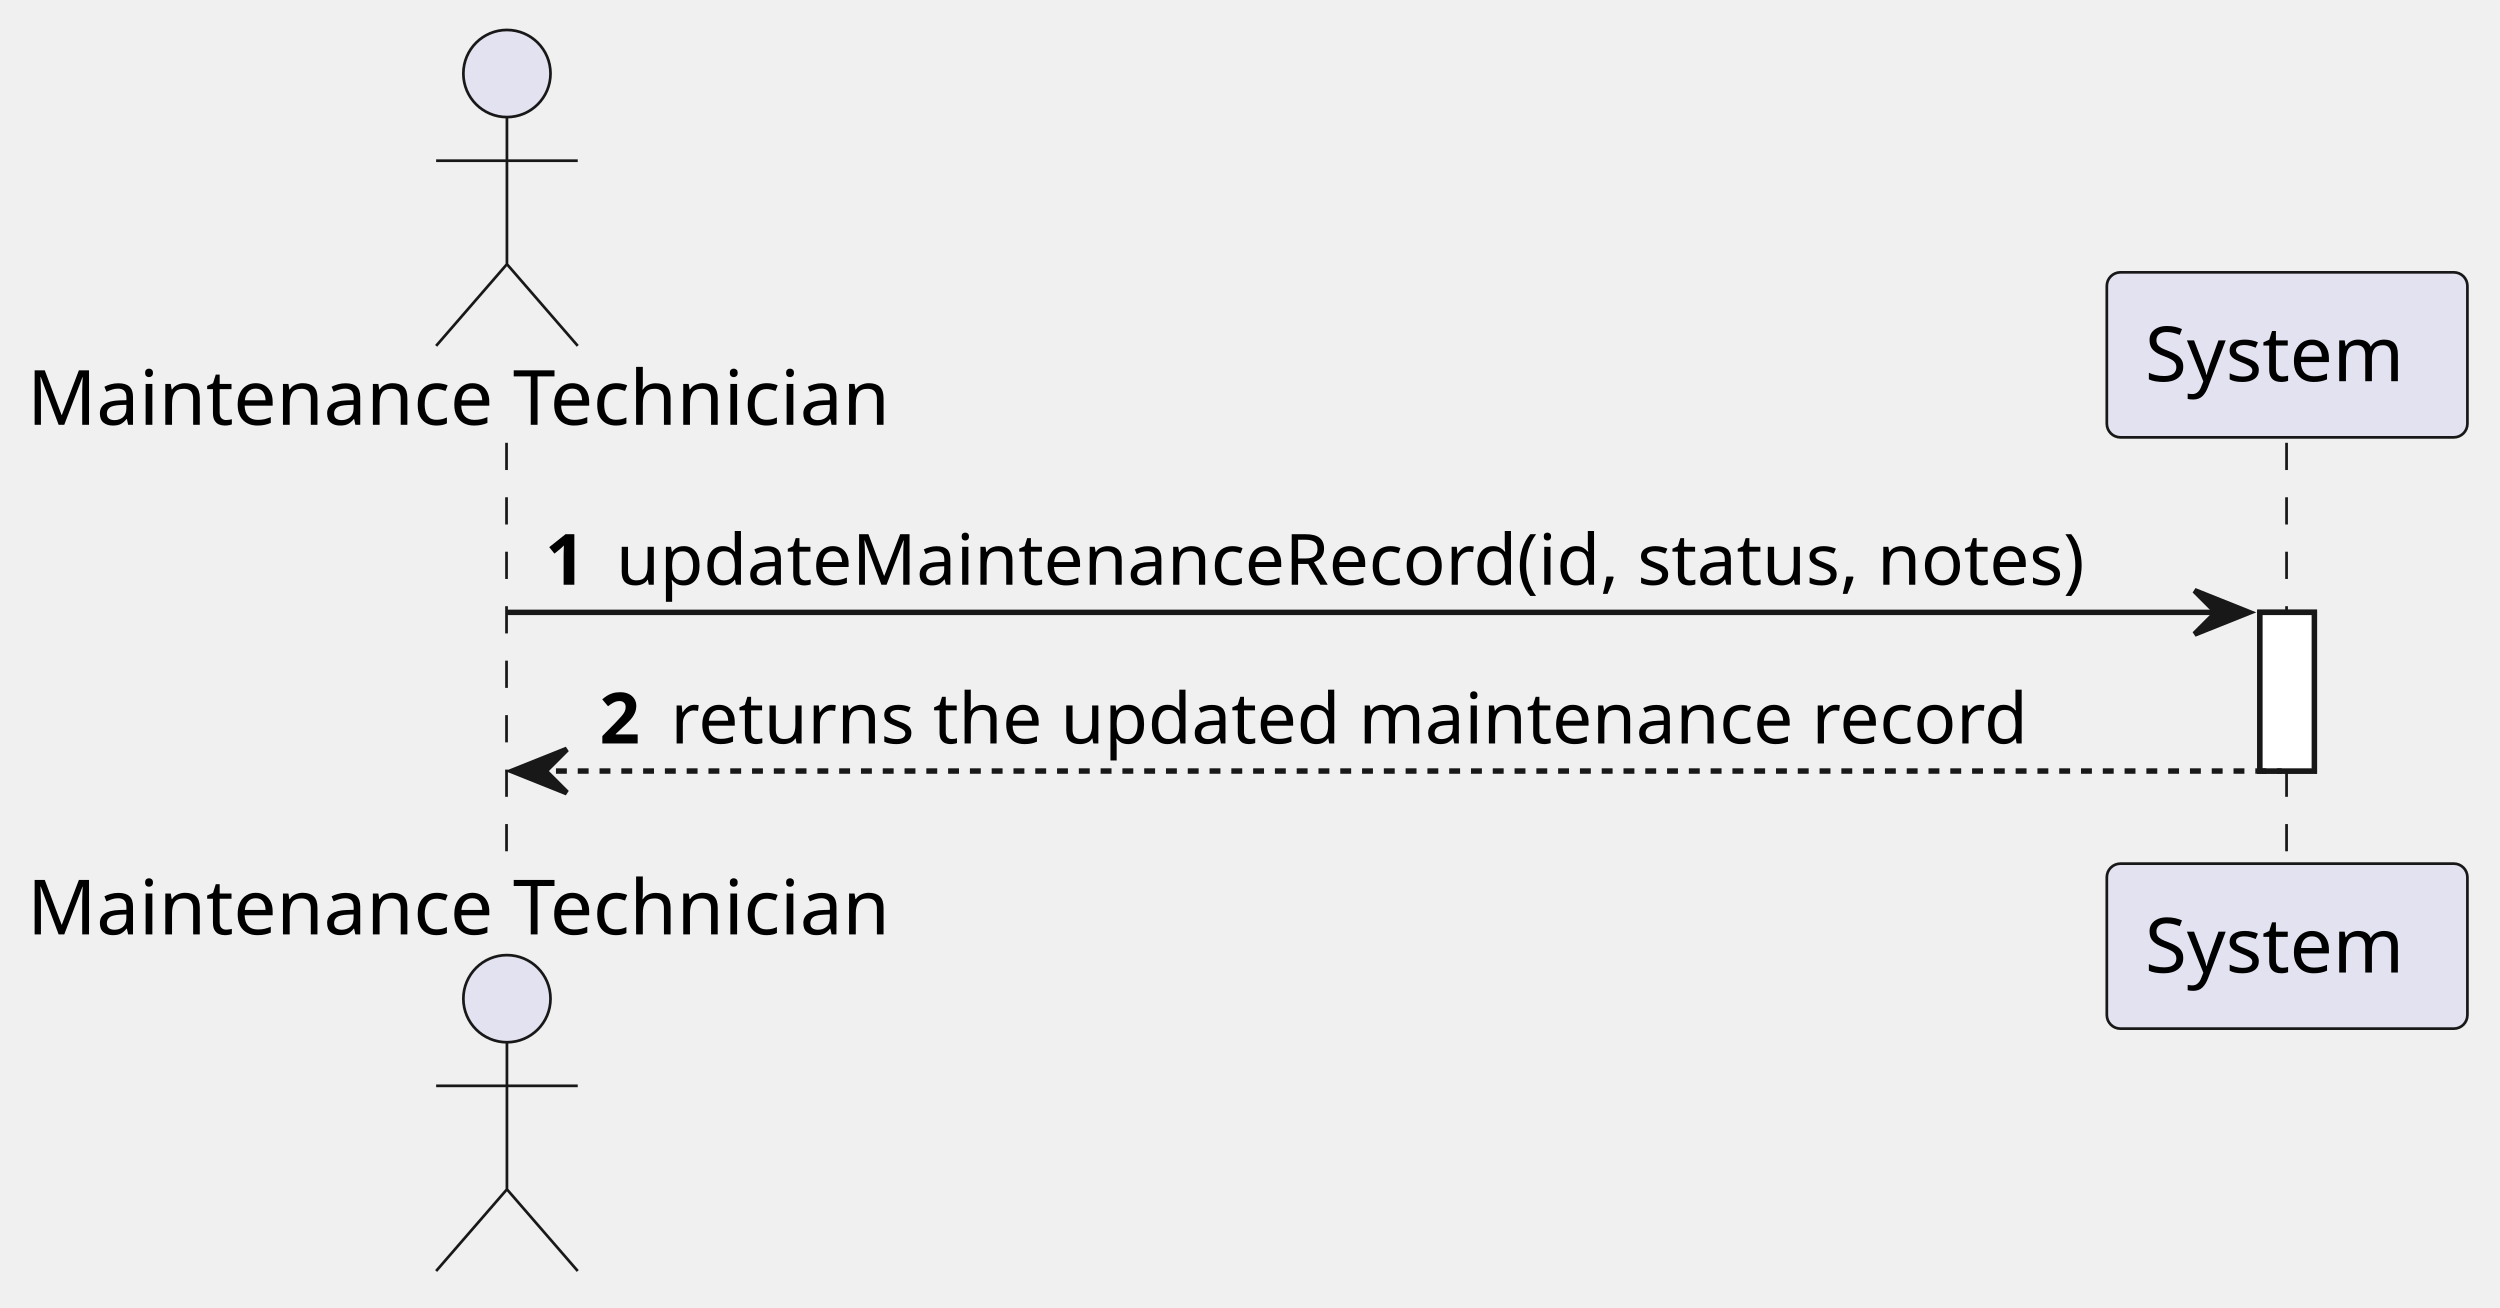
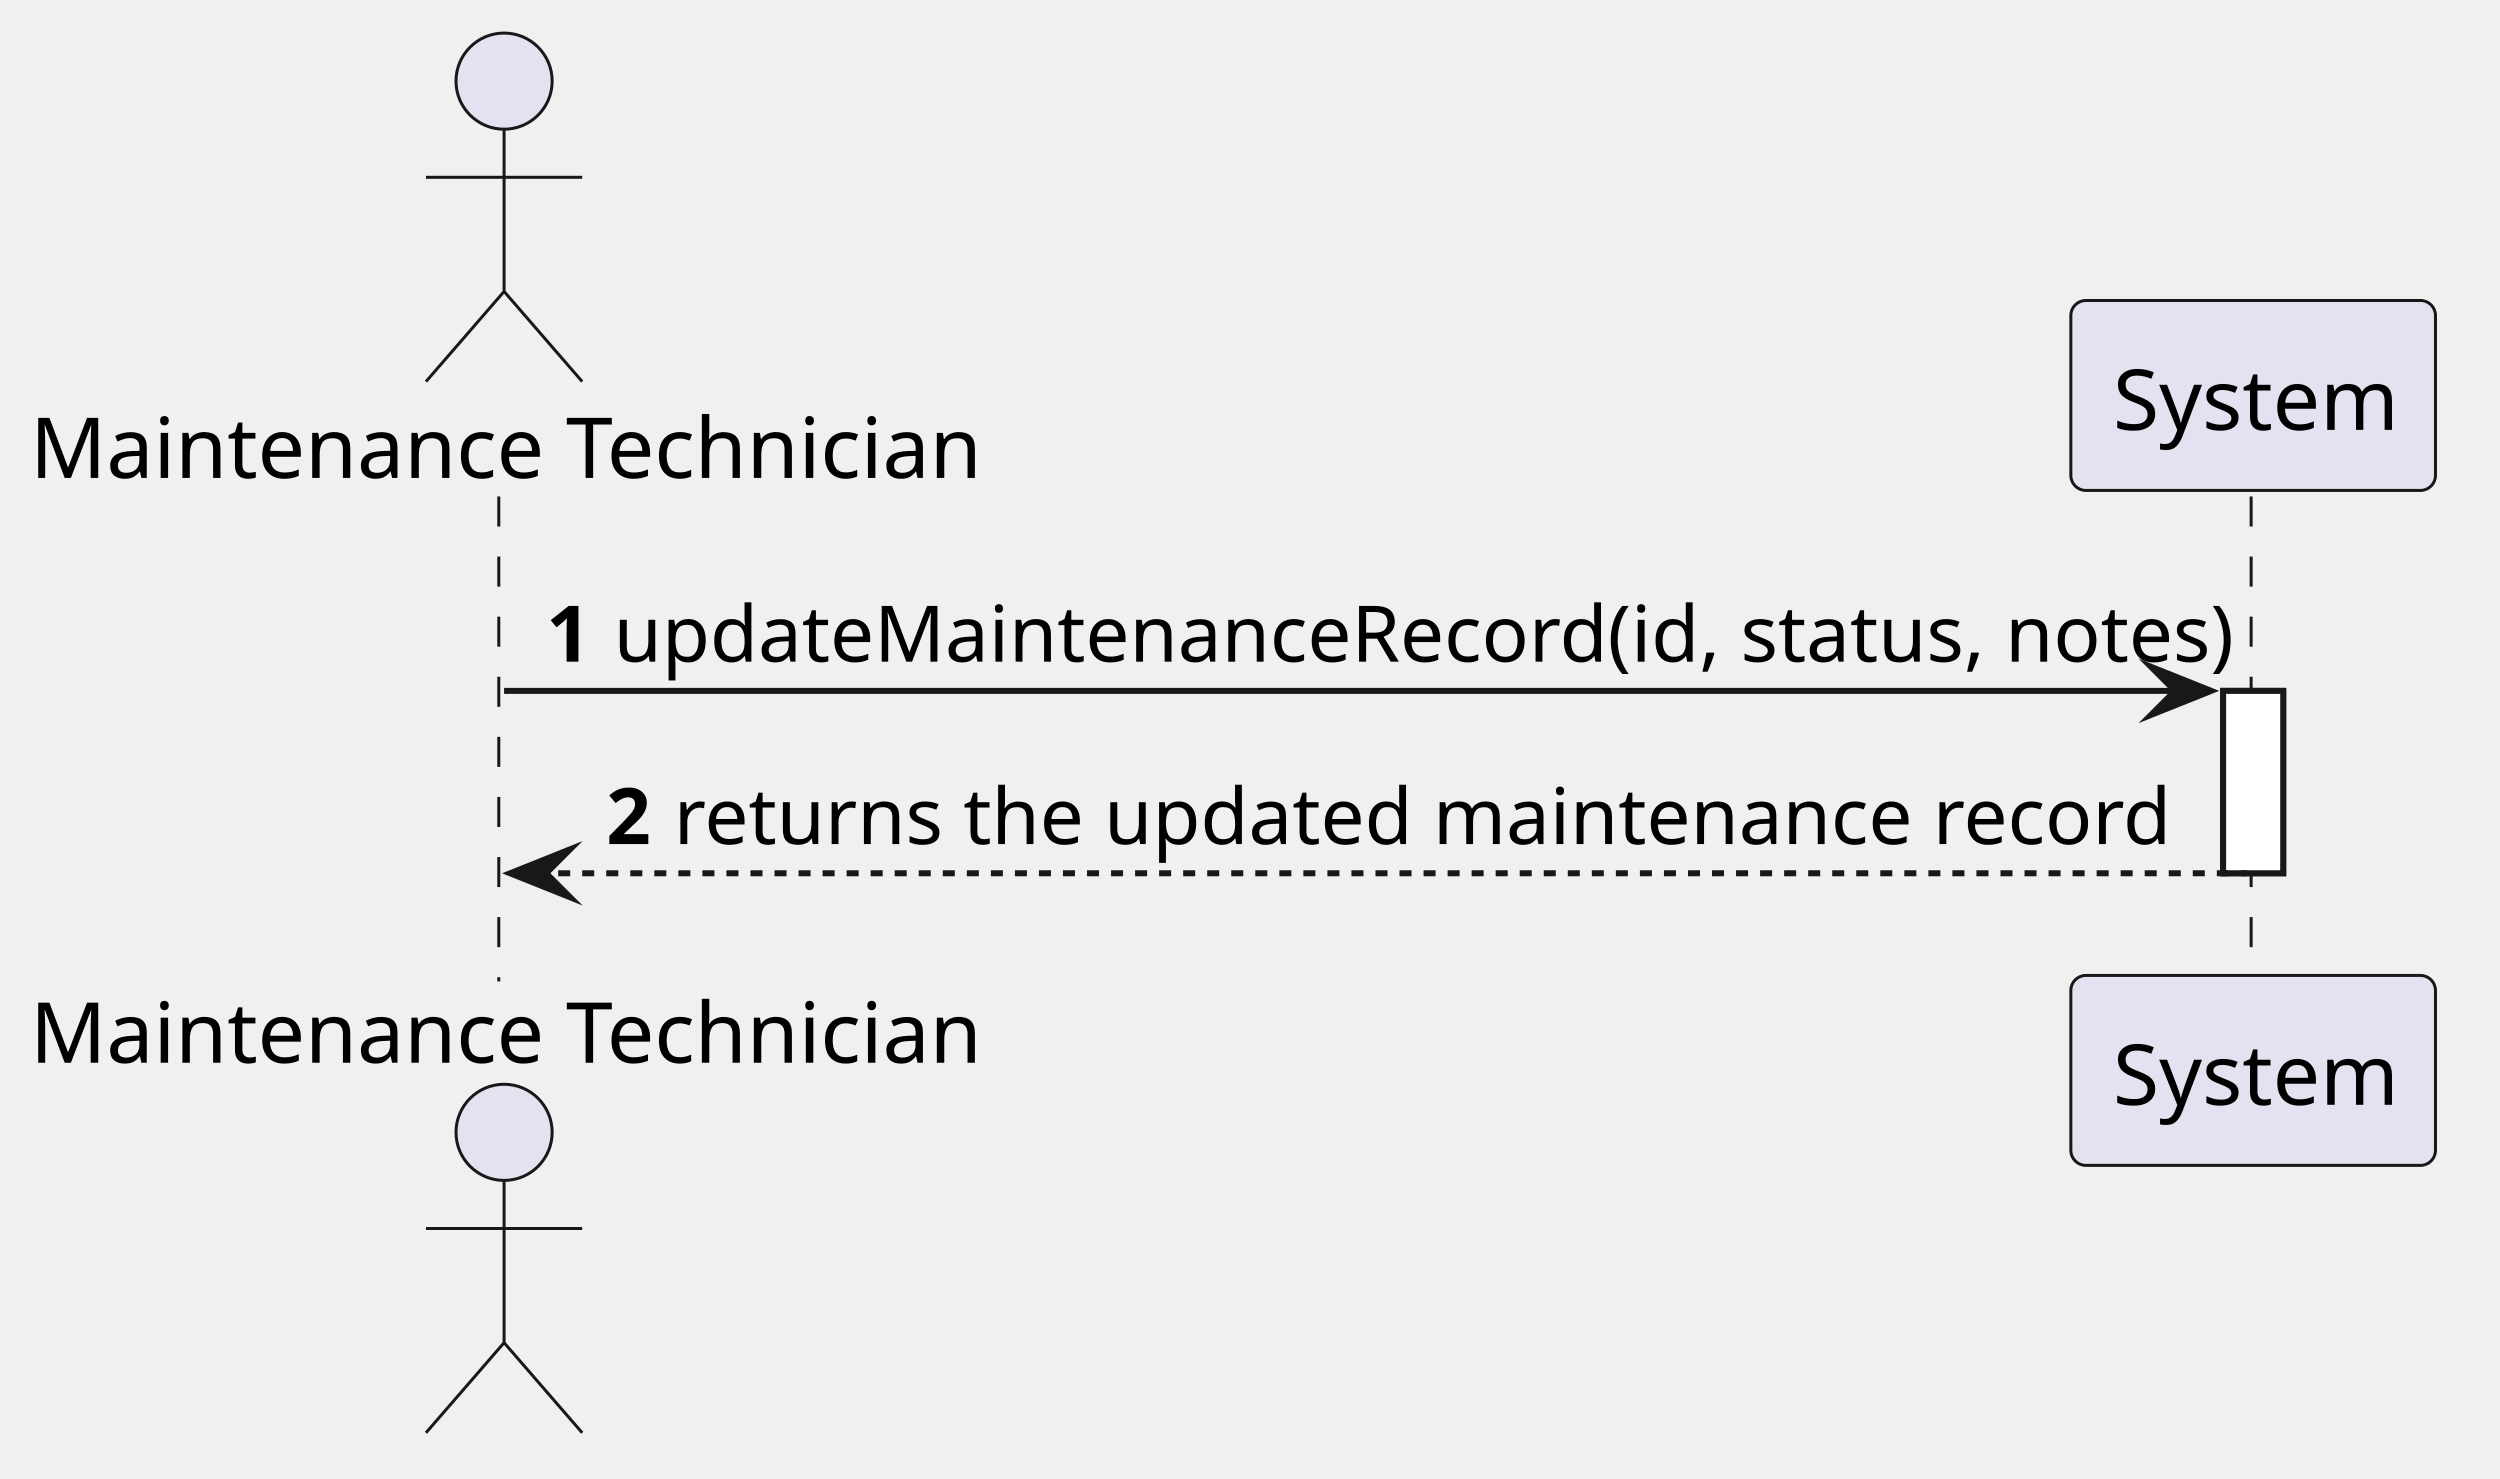
- <svg xmlns="http://www.w3.org/2000/svg" contentStyleType="text/css" data-diagram-type="SEQUENCE" height="240px" preserveAspectRatio="none" style="width:459px;height:240px;background:#FFFFFF;" version="1.1" viewBox="0 0 459 240" width="459px" zoomAndPan="magnify">
+ <svg xmlns="http://www.w3.org/2000/svg" contentStyleType="text/css" data-diagram-type="SEQUENCE" height="246px" preserveAspectRatio="none" style="width:416px;height:246px;background:#FFFFFF;" version="1.1" viewBox="0 0 416 246" width="416px" zoomAndPan="magnify">
  <defs />
  <g>
    <g>
-       <rect fill="#FFFFFF" height="29.133" style="stroke:#181818;stroke-width:1;" width="10" x="414.915" y="112.43" />
+       <rect fill="#FFFFFF" height="30.352" style="stroke:#181818;stroke-width:1;" width="10" x="369.926" y="114.961" />
    </g>
-     <g class="participant-lifeline" data-entity-uid="part1" data-qualified-name="Actor" id="part1-lifeline">
+     <g class="participant-lifeline" data-entity-uid="part1" data-qualified-name="Actor" data-source-line="2" id="part1-lifeline">
      <g>
-         <rect fill="#000000" fill-opacity="0" height="78.266" width="8" x="89.073" y="81.297" />
-         <line style="stroke:#181818;stroke-width:0.5;stroke-dasharray:5,5;" x1="93" x2="93" y1="81.297" y2="159.562" />
+         <rect fill="#000000" fill-opacity="0" height="80.703" width="8" x="79.879" y="82.609" />
+         <line style="stroke:#181818;stroke-width:0.5;stroke-dasharray:5,5;" x1="83" x2="83" y1="82.609" y2="163.312" />
      </g>
    </g>
-     <g class="participant-lifeline" data-entity-uid="part2" data-qualified-name="Sys" id="part2-lifeline">
+     <g class="participant-lifeline" data-entity-uid="part2" data-qualified-name="Sys" data-source-line="3" id="part2-lifeline">
      <g>
-         <rect fill="#000000" fill-opacity="0" height="78.266" width="8" x="415.915" y="81.297" />
-         <line style="stroke:#181818;stroke-width:0.5;stroke-dasharray:5,5;" x1="419.812" x2="419.812" y1="81.297" y2="159.562" />
+         <rect fill="#000000" fill-opacity="0" height="80.703" width="8" x="370.926" y="82.609" />
+         <line style="stroke:#181818;stroke-width:0.5;stroke-dasharray:5,5;" x1="374.588" x2="374.588" y1="82.609" y2="163.312" />
      </g>
    </g>
-     <g class="participant participant-head" data-entity-uid="part1" data-qualified-name="Actor" id="part1-head">
-       <text fill="#000000" font-family="sans-serif" font-size="14" lengthAdjust="spacing" textLength="170.147" x="5" y="77.995">Maintenance Technician</text>
-       <ellipse cx="93.073" cy="13.5" fill="#E2E2F0" rx="8" ry="8" style="stroke:#181818;stroke-width:0.5;" />
-       <path d="M93.073,21.5 L93.073,48.5 M80.073,29.5 L106.073,29.5 M93.073,48.5 L80.073,63.5 M93.073,48.5 L106.073,63.5" fill="none" style="stroke:#181818;stroke-width:0.5;" />
+     <g class="participant participant-head" data-entity-uid="part1" data-qualified-name="Actor" data-source-line="2" id="part1-head">
+       <text fill="#000000" font-family="sans-serif" font-size="14" lengthAdjust="spacing" textLength="151.758" x="5" y="79.533">Maintenance Technician</text>
+       <ellipse cx="83.879" cy="13.5" fill="#E2E2F0" rx="8" ry="8" style="stroke:#181818;stroke-width:0.5;" />
+       <path d="M83.879,21.5 L83.879,48.5 M70.879,29.5 L96.879,29.5 M83.879,48.5 L70.879,63.5 M83.879,48.5 L96.879,63.5" fill="none" style="stroke:#181818;stroke-width:0.5;" />
    </g>
-     <g class="participant participant-tail" data-entity-uid="part1" data-qualified-name="Actor" id="part1-tail">
-       <text fill="#000000" font-family="sans-serif" font-size="14" lengthAdjust="spacing" textLength="170.147" x="5" y="171.558">Maintenance Technician</text>
-       <ellipse cx="93.073" cy="183.359" fill="#E2E2F0" rx="8" ry="8" style="stroke:#181818;stroke-width:0.5;" />
-       <path d="M93.073,191.359 L93.073,218.359 M80.073,199.359 L106.073,199.359 M93.073,218.359 L80.073,233.359 M93.073,218.359 L106.073,233.359" fill="none" style="stroke:#181818;stroke-width:0.5;" />
+     <g class="participant participant-tail" data-entity-uid="part1" data-qualified-name="Actor" data-source-line="2" id="part1-tail">
+       <text fill="#000000" font-family="sans-serif" font-size="14" lengthAdjust="spacing" textLength="151.758" x="5" y="176.846">Maintenance Technician</text>
+       <ellipse cx="83.879" cy="188.422" fill="#E2E2F0" rx="8" ry="8" style="stroke:#181818;stroke-width:0.5;" />
+       <path d="M83.879,196.422 L83.879,223.422 M70.879,204.422 L96.879,204.422 M83.879,223.422 L70.879,238.422 M83.879,223.422 L96.879,238.422" fill="none" style="stroke:#181818;stroke-width:0.5;" />
    </g>
-     <g class="participant participant-head" data-entity-uid="part2" data-qualified-name="Sys" id="part2-head">
-       <rect fill="#E2E2F0" height="30.297" rx="2.5" ry="2.5" style="stroke:#181818;stroke-width:0.5;" width="66.206" x="386.812" y="50" />
-       <text fill="#000000" font-family="sans-serif" font-size="14" lengthAdjust="spacing" textLength="52.206" x="393.812" y="69.995">System</text>
+     <g class="participant participant-head" data-entity-uid="part2" data-qualified-name="Sys" data-source-line="3" id="part2-head">
+       <rect fill="#E2E2F0" height="31.609" rx="2.5" ry="2.5" style="stroke:#181818;stroke-width:0.5;" width="60.676" x="344.588" y="50" />
+       <text fill="#000000" font-family="sans-serif" font-size="14" lengthAdjust="spacing" textLength="46.676" x="351.588" y="71.533">System</text>
    </g>
-     <g class="participant participant-tail" data-entity-uid="part2" data-qualified-name="Sys" id="part2-tail">
-       <rect fill="#E2E2F0" height="30.297" rx="2.5" ry="2.5" style="stroke:#181818;stroke-width:0.5;" width="66.206" x="386.812" y="158.562" />
-       <text fill="#000000" font-family="sans-serif" font-size="14" lengthAdjust="spacing" textLength="52.206" x="393.812" y="178.558">System</text>
+     <g class="participant participant-tail" data-entity-uid="part2" data-qualified-name="Sys" data-source-line="3" id="part2-tail">
+       <rect fill="#E2E2F0" height="31.609" rx="2.5" ry="2.5" style="stroke:#181818;stroke-width:0.5;" width="60.676" x="344.588" y="162.312" />
+       <text fill="#000000" font-family="sans-serif" font-size="14" lengthAdjust="spacing" textLength="46.676" x="351.588" y="183.846">System</text>
    </g>
    <g>
-       <rect fill="#FFFFFF" height="29.133" style="stroke:#181818;stroke-width:1;" width="10" x="414.915" y="112.43" />
+       <rect fill="#FFFFFF" height="30.352" style="stroke:#181818;stroke-width:1;" width="10" x="369.926" y="114.961" />
    </g>
-     <g class="message" data-entity-1="part1" data-entity-2="part2" id="msg1">
-       <polygon fill="#181818" points="402.915,108.43,412.915,112.43,402.915,116.43,406.915,112.43" style="stroke:#181818;stroke-width:1;" />
-       <line style="stroke:#181818;stroke-width:1;" x1="93.073" x2="408.915" y1="112.43" y2="112.43" />
-       <text fill="#000000" font-family="sans-serif" font-size="13" font-weight="bold" lengthAdjust="spacing" textLength="9.045" x="100.073" y="107.364">1</text>
-       <text fill="#000000" font-family="sans-serif" font-size="13" lengthAdjust="spacing" textLength="289.796" x="113.119" y="107.364">updateMaintenanceRecord(id, status, notes)</text>
+     <g class="message" data-entity-1="part1" data-entity-2="part2" data-source-line="4" id="msg1">
+       <polygon fill="#181818" points="357.926,110.961,367.926,114.961,357.926,118.961,361.926,114.961" style="stroke:#181818;stroke-width:1;stroke-linejoin:miter;stroke-miterlimit:10;" />
+       <line style="stroke:#181818;stroke-width:1;" x1="83.879" x2="363.926" y1="114.961" y2="114.961" />
+       <text fill="#000000" font-family="sans-serif" font-size="13" font-weight="700" lengthAdjust="spacing" textLength="7.23" x="90.879" y="110.105">1</text>
+       <text fill="#000000" font-family="sans-serif" font-size="13" lengthAdjust="spacing" textLength="255.817" x="102.109" y="110.105">updateMaintenanceRecord(id, status, notes)</text>
    </g>
-     <g class="message" data-entity-1="part2" data-entity-2="part1" id="msg2">
-       <polygon fill="#181818" points="104.073,137.562,94.073,141.562,104.073,145.562,100.073,141.562" style="stroke:#181818;stroke-width:1;" />
-       <line style="stroke:#181818;stroke-width:1;stroke-dasharray:2,2;" x1="98.073" x2="418.915" y1="141.562" y2="141.562" />
-       <text fill="#000000" font-family="sans-serif" font-size="13" font-weight="bold" lengthAdjust="spacing" textLength="9.045" x="110.073" y="136.497">2</text>
-       <text fill="#000000" font-family="sans-serif" font-size="13" lengthAdjust="spacing" textLength="266.164" x="123.119" y="136.497">returns the updated maintenance record</text>
+     <g class="message" data-entity-1="part2" data-entity-2="part1" data-source-line="6" id="msg2">
+       <polygon fill="#181818" points="94.879,141.312,84.879,145.312,94.879,149.312,90.879,145.312" style="stroke:#181818;stroke-width:1;stroke-linejoin:miter;stroke-miterlimit:10;" />
+       <line style="stroke:#181818;stroke-width:1;stroke-dasharray:2,2;" x1="88.879" x2="373.926" y1="145.312" y2="145.312" />
+       <text fill="#000000" font-family="sans-serif" font-size="13" font-weight="700" lengthAdjust="spacing" textLength="7.23" x="100.879" y="140.456">2</text>
+       <text fill="#000000" font-family="sans-serif" font-size="13" lengthAdjust="spacing" textLength="231.258" x="112.109" y="140.456">returns the updated maintenance record</text>
    </g>
  </g>
</svg>
